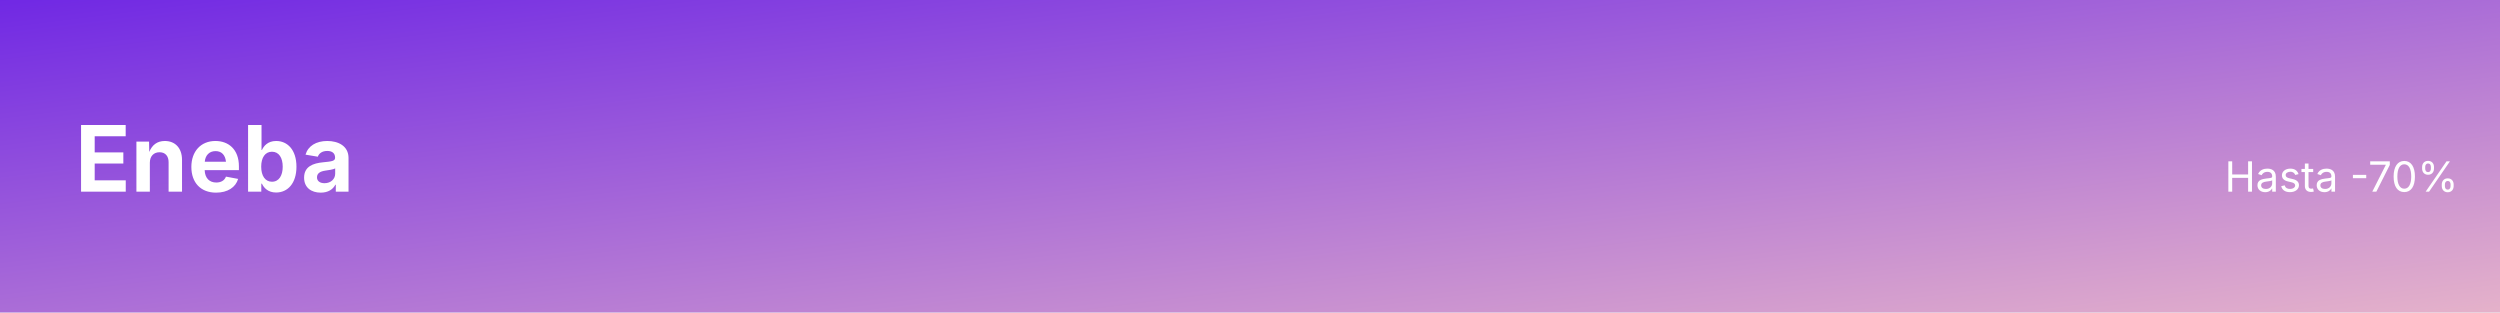
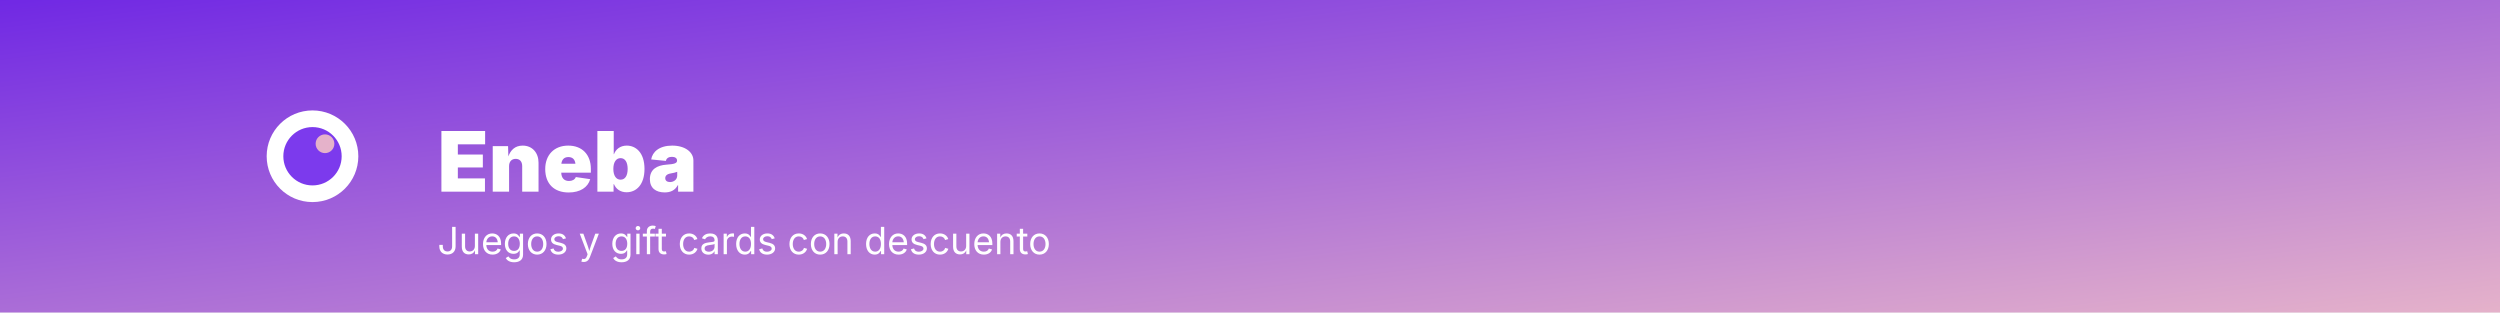
<svg xmlns="http://www.w3.org/2000/svg" width="1200" height="150" viewBox="0 0 1200 150">
  <defs>
-     <linearGradient id="g2" x1="0" y1="0" x2="1" y2="1">
+     <linearGradient id="enInf" x1="0" y1="0" x2="1" y2="1">
      <stop offset="0%" stop-color="#7028e4" />
      <stop offset="100%" stop-color="#e5b2ca" />
    </linearGradient>
  </defs>
-   <rect width="1200" height="150" fill="url(#g2)" />
-   <text x="36" y="92" font-size="44" font-family="Inter, Arial, sans-serif" fill="#ffffff" font-weight="700">Eneba</text>
-   <text x="1180" y="92" font-size="20" font-family="Inter, Arial, sans-serif" fill="#ffffff" text-anchor="end">Hasta -70%</text>
+   <rect width="1200" height="150" fill="url(#enInf)" />
+   <circle cx="150" cy="75" r="22" fill="#ffffff" />
+   <circle cx="150" cy="75" r="14" fill="#7C3AED" />
+   <circle cx="156" cy="69" r="4.5" fill="#e5b2ca" />
+   <text x="210" y="92" font-size="40" font-family="Inter, Arial, sans-serif" fill="#ffffff" font-weight="900">Eneba</text>
+   <text x="210" y="122" font-size="18" font-family="Inter, Arial, sans-serif" fill="#ffffff">Juegos y gift cards con descuento</text>
</svg>
